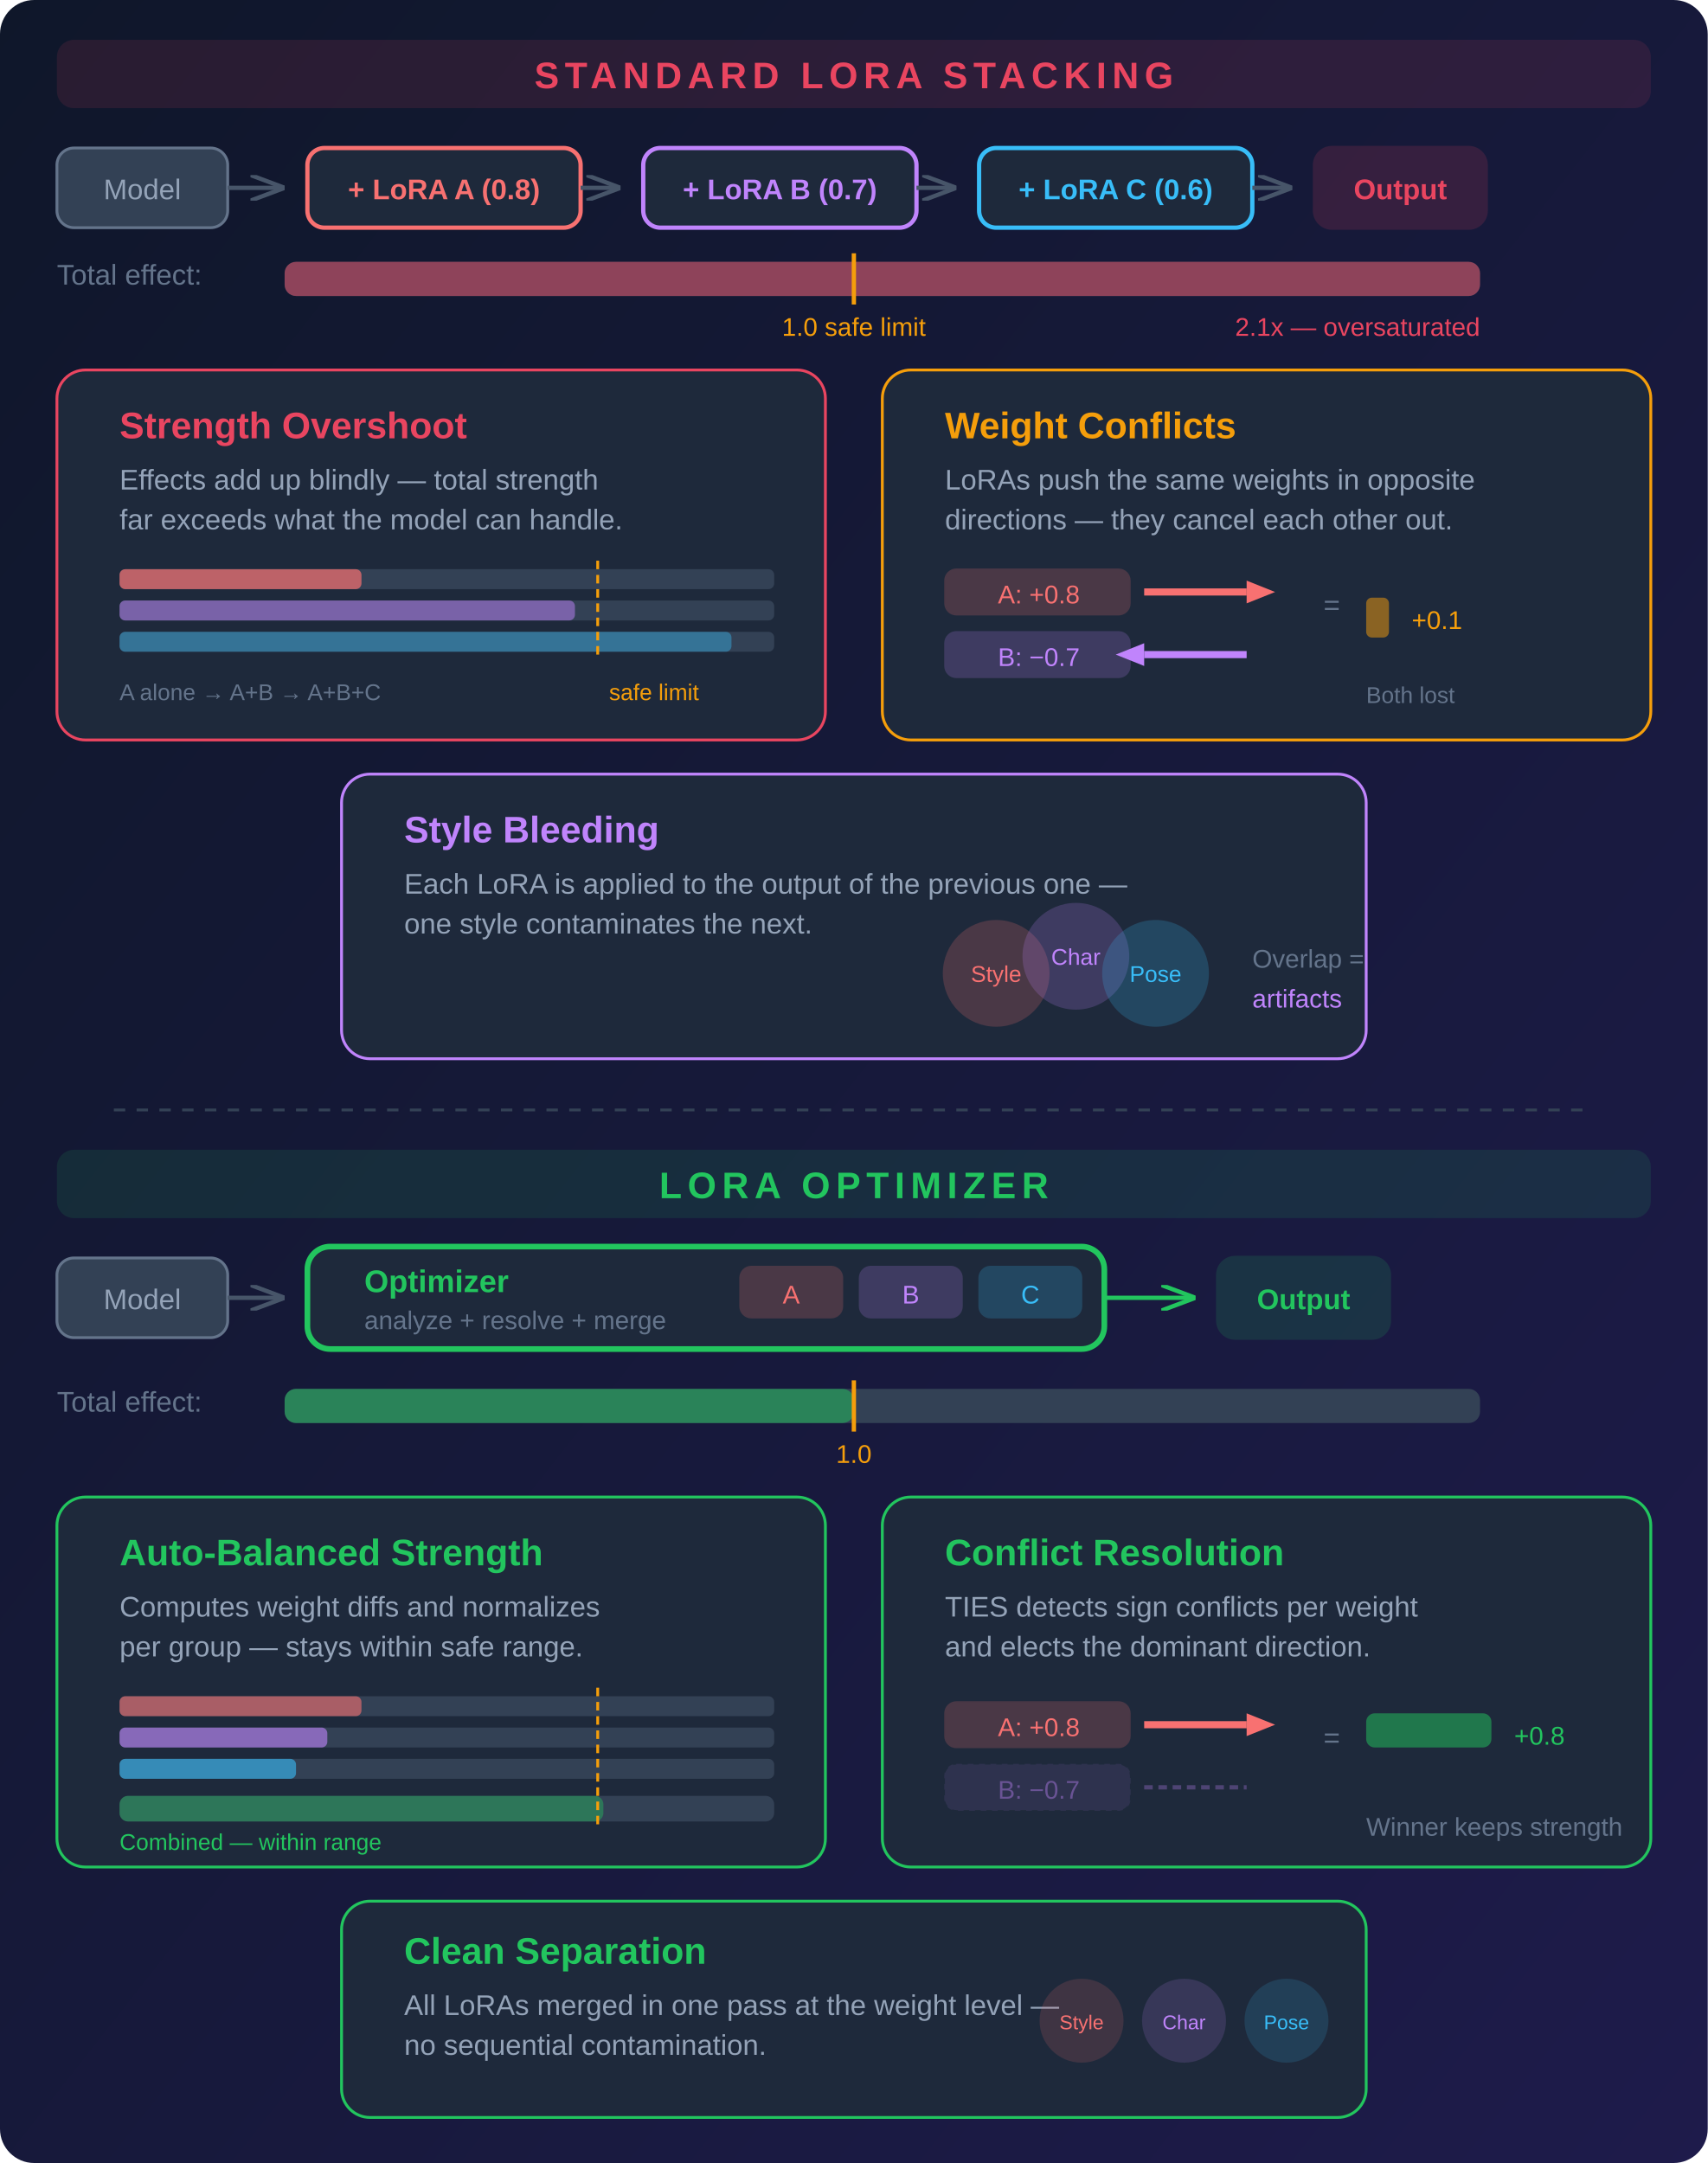
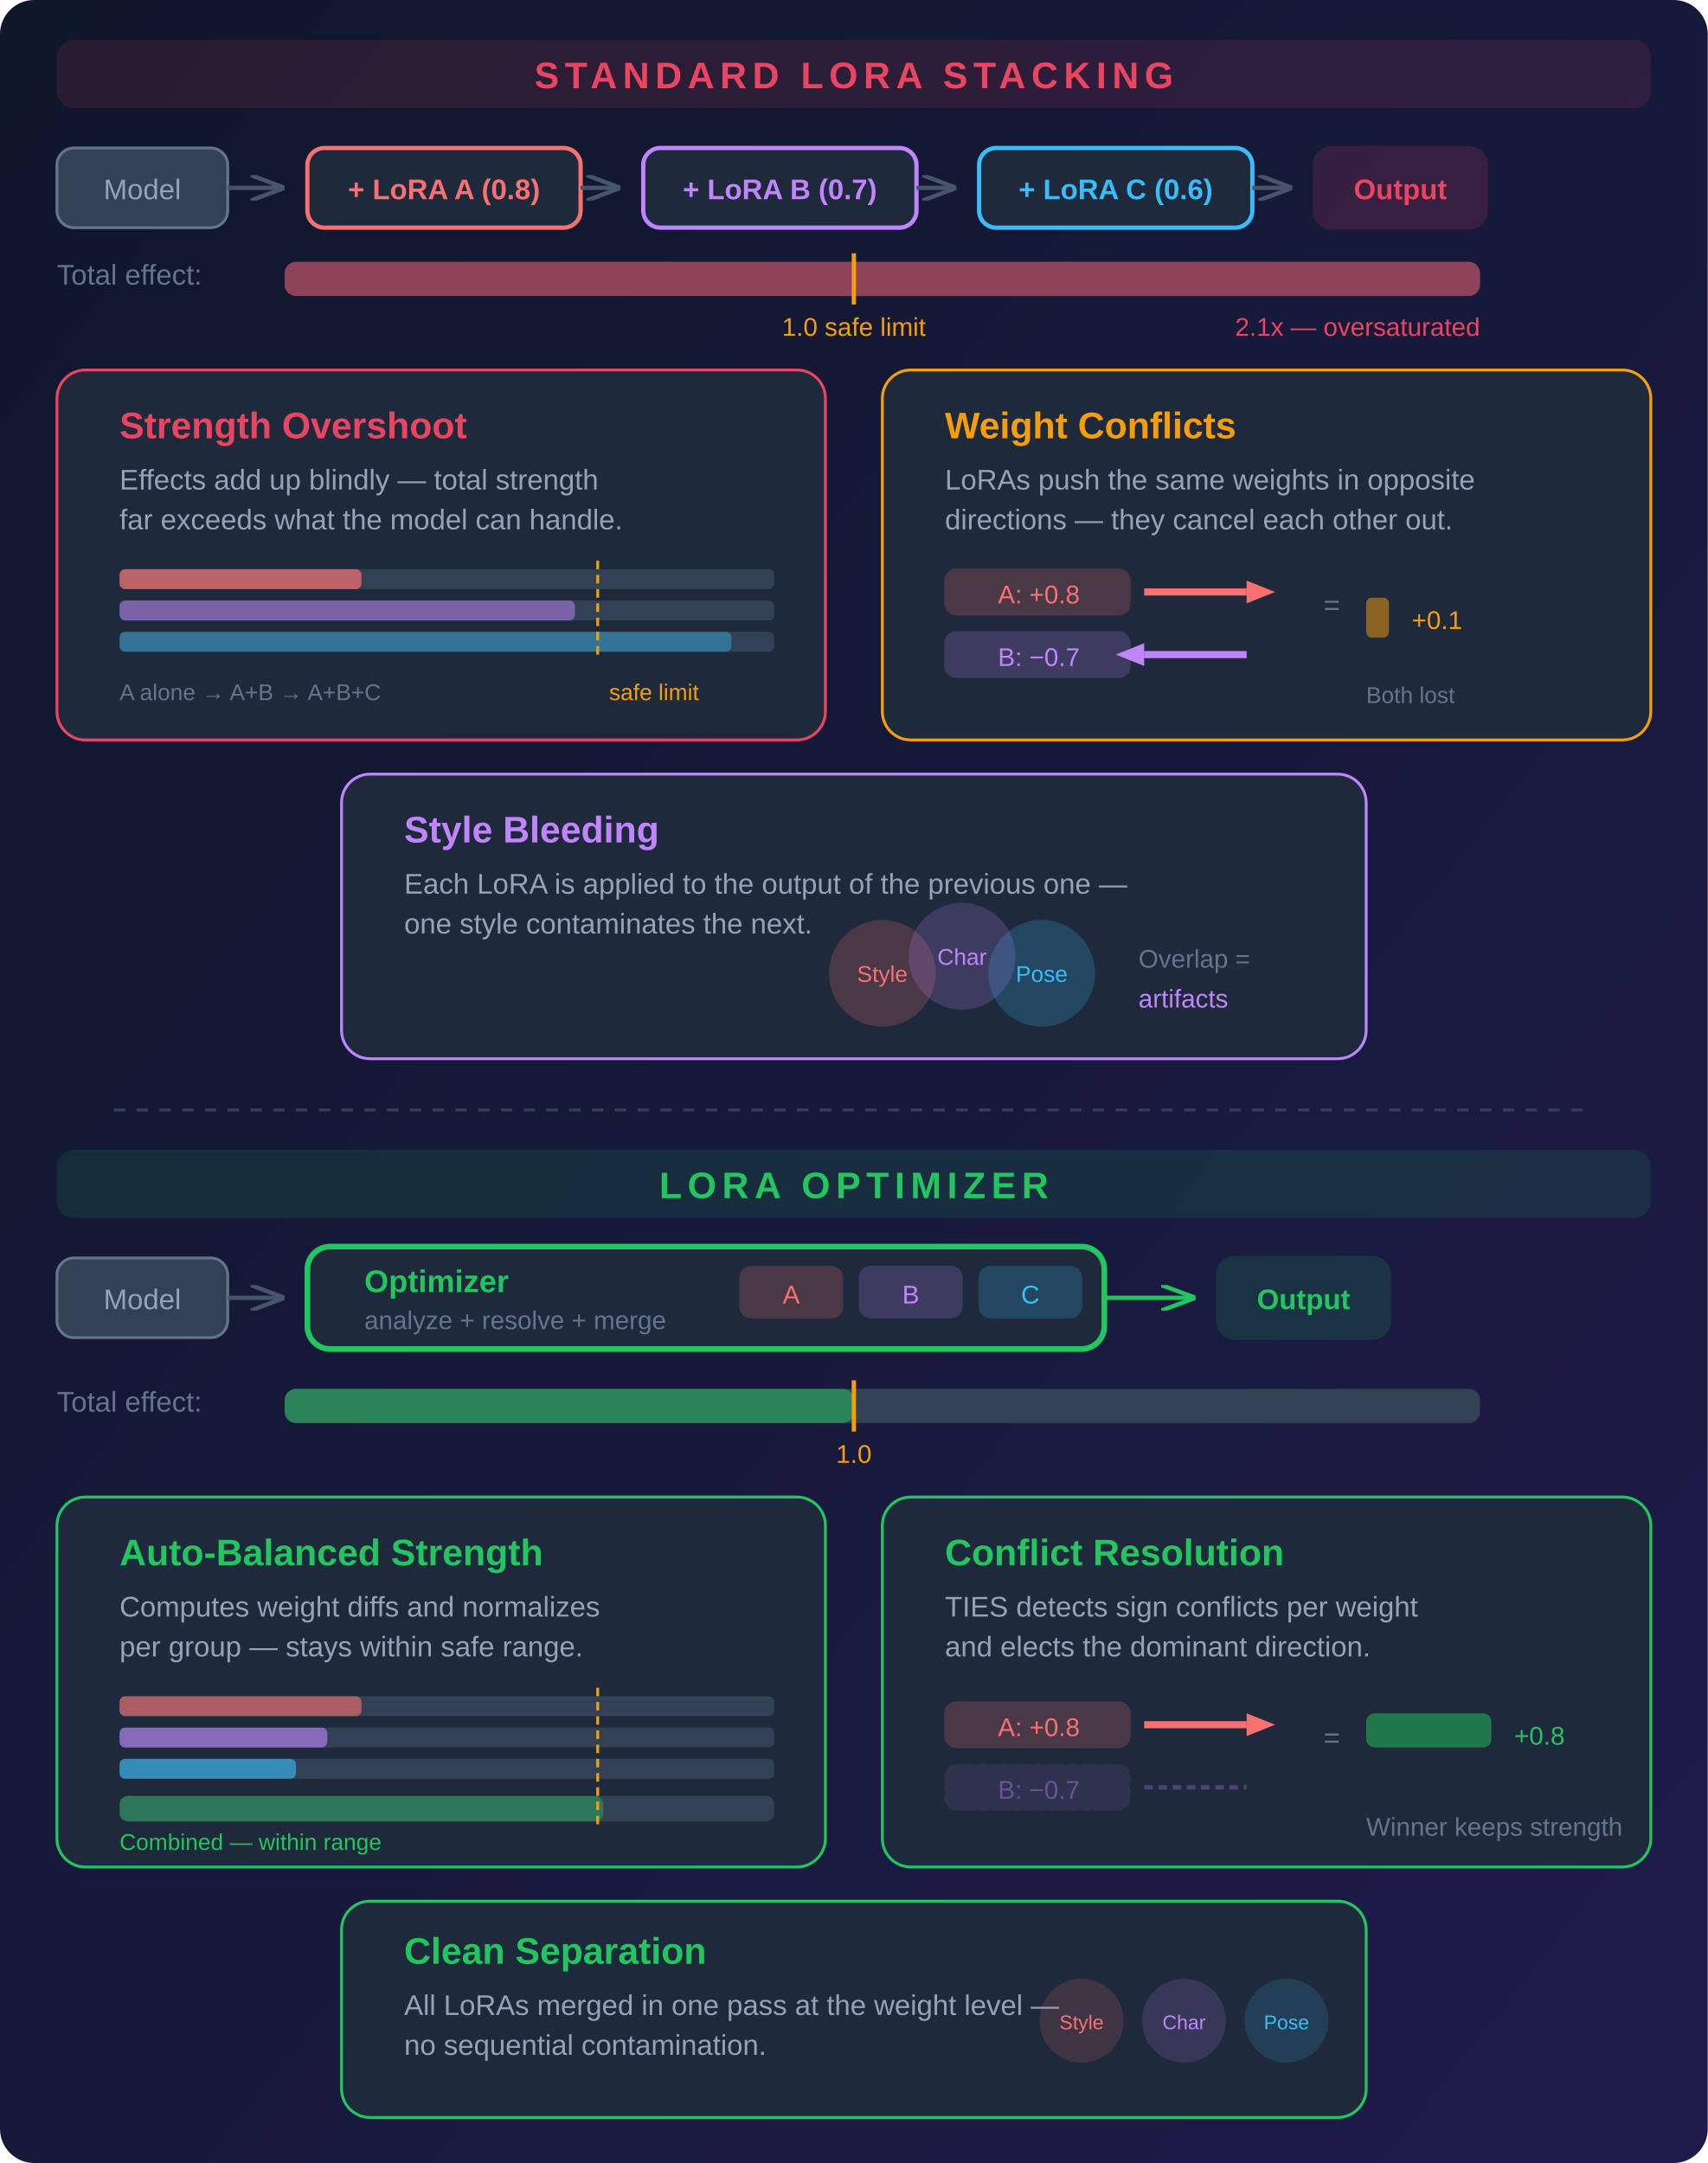
<svg xmlns="http://www.w3.org/2000/svg" viewBox="0 0 600 760">
  <defs>
    <linearGradient id="pbg" x1="0%" y1="0%" x2="100%" y2="100%">
      <stop offset="0%" style="stop-color:#0f172a" />
      <stop offset="100%" style="stop-color:#1e1b4b" />
    </linearGradient>
    <marker id="pa" markerWidth="8" markerHeight="6" refX="8" refY="3" orient="auto">
      <path d="M0,0 L8,3 L0,6" fill="none" stroke="#475569" stroke-width="1" />
    </marker>
    <marker id="paG" markerWidth="8" markerHeight="6" refX="8" refY="3" orient="auto">
      <path d="M0,0 L8,3 L0,6" fill="none" stroke="#22c55e" stroke-width="1" />
    </marker>
  </defs>
  <rect width="600" height="760" rx="12" fill="url(#pbg)" />
  <rect x="20" y="14" width="560" height="24" rx="6" fill="#e94560" opacity="0.12" />
  <text x="300" y="31" font-family="Segoe UI, Arial, sans-serif" font-size="13" fill="#e94560" text-anchor="middle" font-weight="700" letter-spacing="2">STANDARD LORA STACKING</text>
  <rect x="20" y="52" width="60" height="28" rx="6" fill="#334155" stroke="#64748b" stroke-width="1" />
  <text x="50" y="70" font-family="Segoe UI, Arial, sans-serif" font-size="10" fill="#94a3b8" text-anchor="middle">Model</text>
  <line x1="80" y1="66" x2="100" y2="66" stroke="#475569" stroke-width="1.5" marker-end="url(#pa)" />
  <rect x="108" y="52" width="96" height="28" rx="6" fill="#1e293b" stroke="#f87171" stroke-width="1.5" />
  <text x="156" y="70" font-family="Segoe UI, Arial, sans-serif" font-size="10" fill="#f87171" text-anchor="middle" font-weight="600">+ LoRA A (0.8)</text>
  <line x1="204" y1="66" x2="218" y2="66" stroke="#475569" stroke-width="1.5" marker-end="url(#pa)" />
  <rect x="226" y="52" width="96" height="28" rx="6" fill="#1e293b" stroke="#c084fc" stroke-width="1.5" />
  <text x="274" y="70" font-family="Segoe UI, Arial, sans-serif" font-size="10" fill="#c084fc" text-anchor="middle" font-weight="600">+ LoRA B (0.7)</text>
  <line x1="322" y1="66" x2="336" y2="66" stroke="#475569" stroke-width="1.5" marker-end="url(#pa)" />
  <rect x="344" y="52" width="96" height="28" rx="6" fill="#1e293b" stroke="#38bdf8" stroke-width="1.5" />
  <text x="392" y="70" font-family="Segoe UI, Arial, sans-serif" font-size="10" fill="#38bdf8" text-anchor="middle" font-weight="600">+ LoRA C (0.6)</text>
  <line x1="440" y1="66" x2="454" y2="66" stroke="#475569" stroke-width="1.5" marker-end="url(#pa)" />
  <rect x="462" y="52" width="60" height="28" rx="6" fill="#e94560" opacity="0.15" stroke="#e94560" stroke-width="1.5" />
  <text x="492" y="70" font-family="Segoe UI, Arial, sans-serif" font-size="10" fill="#e94560" text-anchor="middle" font-weight="600">Output</text>
  <text x="20" y="100" font-family="Segoe UI, Arial, sans-serif" font-size="10" fill="#64748b">Total effect:</text>
  <rect x="100" y="92" width="420" height="12" rx="4" fill="#334155" />
  <rect x="100" y="92" width="420" height="12" rx="4" fill="#e94560" opacity="0.5" />
  <line x1="300" y1="89" x2="300" y2="107" stroke="#f59e0b" stroke-width="1.5" />
  <text x="300" y="118" font-family="Segoe UI, Arial, sans-serif" font-size="9" fill="#f59e0b" text-anchor="middle">1.0 safe limit</text>
  <text x="520" y="118" font-family="Segoe UI, Arial, sans-serif" font-size="9" fill="#e94560" text-anchor="end">2.1x — oversaturated</text>
  <rect x="20" y="130" width="270" height="130" rx="10" fill="#1e293b" stroke="#e94560" stroke-width="1" />
  <text x="42" y="154" font-family="Segoe UI, Arial, sans-serif" font-size="13" fill="#e94560" font-weight="700">Strength Overshoot</text>
  <text x="42" y="172" font-family="Segoe UI, Arial, sans-serif" font-size="10" fill="#94a3b8">Effects add up blindly — total strength</text>
  <text x="42" y="186" font-family="Segoe UI, Arial, sans-serif" font-size="10" fill="#94a3b8">far exceeds what the model can handle.</text>
  <rect x="42" y="200" width="230" height="7" rx="2" fill="#334155" />
  <rect x="42" y="200" width="85" height="7" rx="2" fill="#f87171" opacity="0.7" />
  <rect x="42" y="211" width="230" height="7" rx="2" fill="#334155" />
  <rect x="42" y="211" width="160" height="7" rx="2" fill="#c084fc" opacity="0.5" />
  <rect x="42" y="222" width="230" height="7" rx="2" fill="#334155" />
  <rect x="42" y="222" width="215" height="7" rx="2" fill="#38bdf8" opacity="0.4" />
  <line x1="210" y1="197" x2="210" y2="232" stroke="#f59e0b" stroke-width="1" stroke-dasharray="3,2" />
  <text x="214" y="246" font-family="Segoe UI, Arial, sans-serif" font-size="8" fill="#f59e0b">safe limit</text>
  <text x="42" y="246" font-family="Segoe UI, Arial, sans-serif" font-size="8" fill="#64748b">A alone → A+B → A+B+C</text>
  <rect x="310" y="130" width="270" height="130" rx="10" fill="#1e293b" stroke="#f59e0b" stroke-width="1" />
  <text x="332" y="154" font-family="Segoe UI, Arial, sans-serif" font-size="13" fill="#f59e0b" font-weight="700">Weight Conflicts</text>
  <text x="332" y="172" font-family="Segoe UI, Arial, sans-serif" font-size="10" fill="#94a3b8">LoRAs push the same weights in opposite</text>
  <text x="332" y="186" font-family="Segoe UI, Arial, sans-serif" font-size="10" fill="#94a3b8">directions — they cancel each other out.</text>
  <rect x="332" y="200" width="65" height="16" rx="4" fill="#f87171" opacity="0.2" stroke="#f87171" stroke-width="0.5" />
  <text x="365" y="212" font-family="Segoe UI, Arial, sans-serif" font-size="9" fill="#f87171" text-anchor="middle">A: +0.8</text>
  <line x1="402" y1="208" x2="438" y2="208" stroke="#f87171" stroke-width="2.5" />
  <polygon points="438,204 448,208 438,212" fill="#f87171" />
  <rect x="332" y="222" width="65" height="16" rx="4" fill="#c084fc" opacity="0.2" stroke="#c084fc" stroke-width="0.5" />
  <text x="365" y="234" font-family="Segoe UI, Arial, sans-serif" font-size="9" fill="#c084fc" text-anchor="middle">B: −0.7</text>
  <line x1="438" y1="230" x2="402" y2="230" stroke="#c084fc" stroke-width="2.5" />
  <polygon points="402,226 392,230 402,234" fill="#c084fc" />
  <text x="465" y="216" font-family="Segoe UI, Arial, sans-serif" font-size="10" fill="#64748b">=</text>
  <rect x="480" y="210" width="8" height="14" rx="2" fill="#f59e0b" opacity="0.5" />
  <text x="496" y="221" font-family="Segoe UI, Arial, sans-serif" font-size="9" fill="#f59e0b">+0.1</text>
  <text x="480" y="247" font-family="Segoe UI, Arial, sans-serif" font-size="8" fill="#64748b">Both lost</text>
  <rect x="120" y="272" width="360" height="100" rx="10" fill="#1e293b" stroke="#c084fc" stroke-width="1" />
  <text x="142" y="296" font-family="Segoe UI, Arial, sans-serif" font-size="13" fill="#c084fc" font-weight="700">Style Bleeding</text>
  <text x="142" y="314" font-family="Segoe UI, Arial, sans-serif" font-size="10" fill="#94a3b8">Each LoRA is applied to the output of the previous one —</text>
  <text x="142" y="328" font-family="Segoe UI, Arial, sans-serif" font-size="10" fill="#94a3b8">one style contaminates the next.</text>
-   <circle cx="350" cy="342" r="18" fill="#f87171" opacity="0.2" stroke="#f87171" stroke-width="1.5" />
-   <text x="350" y="345" font-family="Segoe UI, Arial, sans-serif" font-size="8" fill="#f87171" text-anchor="middle">Style</text>
-   <circle cx="378" cy="336" r="18" fill="#c084fc" opacity="0.2" stroke="#c084fc" stroke-width="1.5" />
-   <text x="378" y="339" font-family="Segoe UI, Arial, sans-serif" font-size="8" fill="#c084fc" text-anchor="middle">Char</text>
-   <circle cx="406" cy="342" r="18" fill="#38bdf8" opacity="0.2" stroke="#38bdf8" stroke-width="1.5" />
-   <text x="406" y="345" font-family="Segoe UI, Arial, sans-serif" font-size="8" fill="#38bdf8" text-anchor="middle">Pose</text>
-   <text x="440" y="340" font-family="Segoe UI, Arial, sans-serif" font-size="9" fill="#64748b">Overlap =</text>
-   <text x="440" y="354" font-family="Segoe UI, Arial, sans-serif" font-size="9" fill="#c084fc">artifacts</text>
+   <circle cx="310" cy="342" r="18" fill="#f87171" opacity="0.2" stroke="#f87171" stroke-width="1.5" />
+   <text x="310" y="345" font-family="Segoe UI, Arial, sans-serif" font-size="8" fill="#f87171" text-anchor="middle">Style</text>
+   <circle cx="338" cy="336" r="18" fill="#c084fc" opacity="0.2" stroke="#c084fc" stroke-width="1.5" />
+   <text x="338" y="339" font-family="Segoe UI, Arial, sans-serif" font-size="8" fill="#c084fc" text-anchor="middle">Char</text>
+   <circle cx="366" cy="342" r="18" fill="#38bdf8" opacity="0.2" stroke="#38bdf8" stroke-width="1.5" />
+   <text x="366" y="345" font-family="Segoe UI, Arial, sans-serif" font-size="8" fill="#38bdf8" text-anchor="middle">Pose</text>
+   <text x="400" y="340" font-family="Segoe UI, Arial, sans-serif" font-size="9" fill="#64748b">Overlap =</text>
+   <text x="400" y="354" font-family="Segoe UI, Arial, sans-serif" font-size="9" fill="#c084fc">artifacts</text>
  <line x1="40" y1="390" x2="560" y2="390" stroke="#334155" stroke-width="1" stroke-dasharray="4,4" />
  <rect x="20" y="404" width="560" height="24" rx="6" fill="#22c55e" opacity="0.12" />
  <text x="300" y="421" font-family="Segoe UI, Arial, sans-serif" font-size="13" fill="#22c55e" text-anchor="middle" font-weight="700" letter-spacing="2">LORA OPTIMIZER</text>
  <rect x="20" y="442" width="60" height="28" rx="6" fill="#334155" stroke="#64748b" stroke-width="1" />
  <text x="50" y="460" font-family="Segoe UI, Arial, sans-serif" font-size="10" fill="#94a3b8" text-anchor="middle">Model</text>
  <line x1="80" y1="456" x2="100" y2="456" stroke="#475569" stroke-width="1.5" marker-end="url(#pa)" />
  <rect x="108" y="438" width="280" height="36" rx="8" fill="#1e293b" stroke="#22c55e" stroke-width="2" />
  <text x="128" y="454" font-family="Segoe UI, Arial, sans-serif" font-size="11" fill="#22c55e" font-weight="700">Optimizer</text>
  <text x="128" y="467" font-family="Segoe UI, Arial, sans-serif" font-size="9" fill="#64748b">analyze + resolve + merge</text>
  <rect x="260" y="445" width="36" height="18" rx="4" fill="#f87171" opacity="0.2" stroke="#f87171" stroke-width="0.5" />
  <text x="278" y="458" font-family="Segoe UI, Arial, sans-serif" font-size="9" fill="#f87171" text-anchor="middle">A</text>
  <rect x="302" y="445" width="36" height="18" rx="4" fill="#c084fc" opacity="0.2" stroke="#c084fc" stroke-width="0.5" />
  <text x="320" y="458" font-family="Segoe UI, Arial, sans-serif" font-size="9" fill="#c084fc" text-anchor="middle">B</text>
  <rect x="344" y="445" width="36" height="18" rx="4" fill="#38bdf8" opacity="0.2" stroke="#38bdf8" stroke-width="0.5" />
  <text x="362" y="458" font-family="Segoe UI, Arial, sans-serif" font-size="9" fill="#38bdf8" text-anchor="middle">C</text>
  <line x1="388" y1="456" x2="420" y2="456" stroke="#22c55e" stroke-width="1.5" marker-end="url(#paG)" />
  <rect x="428" y="442" width="60" height="28" rx="6" fill="#22c55e" opacity="0.15" stroke="#22c55e" stroke-width="1.5" />
  <text x="458" y="460" font-family="Segoe UI, Arial, sans-serif" font-size="10" fill="#22c55e" text-anchor="middle" font-weight="600">Output</text>
  <text x="20" y="496" font-family="Segoe UI, Arial, sans-serif" font-size="10" fill="#64748b">Total effect:</text>
  <rect x="100" y="488" width="420" height="12" rx="4" fill="#334155" />
  <rect x="100" y="488" width="200" height="12" rx="4" fill="#22c55e" opacity="0.5" />
  <line x1="300" y1="485" x2="300" y2="503" stroke="#f59e0b" stroke-width="1.5" />
  <text x="300" y="514" font-family="Segoe UI, Arial, sans-serif" font-size="9" fill="#f59e0b" text-anchor="middle">1.0</text>
  <rect x="20" y="526" width="270" height="130" rx="10" fill="#1e293b" stroke="#22c55e" stroke-width="1" />
  <text x="42" y="550" font-family="Segoe UI, Arial, sans-serif" font-size="13" fill="#22c55e" font-weight="700">Auto-Balanced Strength</text>
  <text x="42" y="568" font-family="Segoe UI, Arial, sans-serif" font-size="10" fill="#94a3b8">Computes weight diffs and normalizes</text>
  <text x="42" y="582" font-family="Segoe UI, Arial, sans-serif" font-size="10" fill="#94a3b8">per group — stays within safe range.</text>
  <rect x="42" y="596" width="230" height="7" rx="2" fill="#334155" />
  <rect x="42" y="596" width="85" height="7" rx="2" fill="#f87171" opacity="0.6" />
  <rect x="42" y="607" width="230" height="7" rx="2" fill="#334155" />
  <rect x="42" y="607" width="73" height="7" rx="2" fill="#c084fc" opacity="0.6" />
  <rect x="42" y="618" width="230" height="7" rx="2" fill="#334155" />
  <rect x="42" y="618" width="62" height="7" rx="2" fill="#38bdf8" opacity="0.6" />
  <rect x="42" y="631" width="230" height="9" rx="3" fill="#334155" />
  <rect x="42" y="631" width="170" height="9" rx="3" fill="#22c55e" opacity="0.4" />
  <text x="42" y="650" font-family="Segoe UI, Arial, sans-serif" font-size="8" fill="#22c55e">Combined — within range</text>
  <line x1="210" y1="593" x2="210" y2="642" stroke="#f59e0b" stroke-width="1" stroke-dasharray="3,2" />
  <rect x="310" y="526" width="270" height="130" rx="10" fill="#1e293b" stroke="#22c55e" stroke-width="1" />
  <text x="332" y="550" font-family="Segoe UI, Arial, sans-serif" font-size="13" fill="#22c55e" font-weight="700">Conflict Resolution</text>
  <text x="332" y="568" font-family="Segoe UI, Arial, sans-serif" font-size="10" fill="#94a3b8">TIES detects sign conflicts per weight</text>
  <text x="332" y="582" font-family="Segoe UI, Arial, sans-serif" font-size="10" fill="#94a3b8">and elects the dominant direction.</text>
  <rect x="332" y="598" width="65" height="16" rx="4" fill="#f87171" opacity="0.2" stroke="#f87171" stroke-width="0.5" />
  <text x="365" y="610" font-family="Segoe UI, Arial, sans-serif" font-size="9" fill="#f87171" text-anchor="middle">A: +0.8</text>
  <line x1="402" y1="606" x2="438" y2="606" stroke="#f87171" stroke-width="2.5" />
  <polygon points="438,602 448,606 438,610" fill="#f87171" />
  <rect x="332" y="620" width="65" height="16" rx="4" fill="#c084fc" opacity="0.1" stroke="#c084fc" stroke-width="0.5" stroke-dasharray="2,2" />
  <text x="365" y="632" font-family="Segoe UI, Arial, sans-serif" font-size="9" fill="#c084fc" text-anchor="middle" opacity="0.4">B: −0.7</text>
  <line x1="402" y1="628" x2="438" y2="628" stroke="#c084fc" stroke-width="1.5" opacity="0.3" stroke-dasharray="3,2" />
  <text x="465" y="614" font-family="Segoe UI, Arial, sans-serif" font-size="10" fill="#64748b">=</text>
  <rect x="480" y="602" width="44" height="12" rx="3" fill="#22c55e" opacity="0.5" />
  <text x="532" y="613" font-family="Segoe UI, Arial, sans-serif" font-size="9" fill="#22c55e">+0.8</text>
  <text x="480" y="645" font-family="Segoe UI, Arial, sans-serif" font-size="9" fill="#64748b">Winner keeps strength</text>
  <rect x="120" y="668" width="360" height="76" rx="10" fill="#1e293b" stroke="#22c55e" stroke-width="1" />
  <text x="142" y="690" font-family="Segoe UI, Arial, sans-serif" font-size="13" fill="#22c55e" font-weight="700">Clean Separation</text>
  <text x="142" y="708" font-family="Segoe UI, Arial, sans-serif" font-size="10" fill="#94a3b8">All LoRAs merged in one pass at the weight level —</text>
  <text x="142" y="722" font-family="Segoe UI, Arial, sans-serif" font-size="10" fill="#94a3b8">no sequential contamination.</text>
  <circle cx="380" cy="710" r="14" fill="#f87171" opacity="0.15" stroke="#f87171" stroke-width="1.5" />
  <text x="380" y="713" font-family="Segoe UI, Arial, sans-serif" font-size="7" fill="#f87171" text-anchor="middle">Style</text>
  <circle cx="416" cy="710" r="14" fill="#c084fc" opacity="0.15" stroke="#c084fc" stroke-width="1.5" />
  <text x="416" y="713" font-family="Segoe UI, Arial, sans-serif" font-size="7" fill="#c084fc" text-anchor="middle">Char</text>
  <circle cx="452" cy="710" r="14" fill="#38bdf8" opacity="0.15" stroke="#38bdf8" stroke-width="1.5" />
  <text x="452" y="713" font-family="Segoe UI, Arial, sans-serif" font-size="7" fill="#38bdf8" text-anchor="middle">Pose</text>
</svg>
